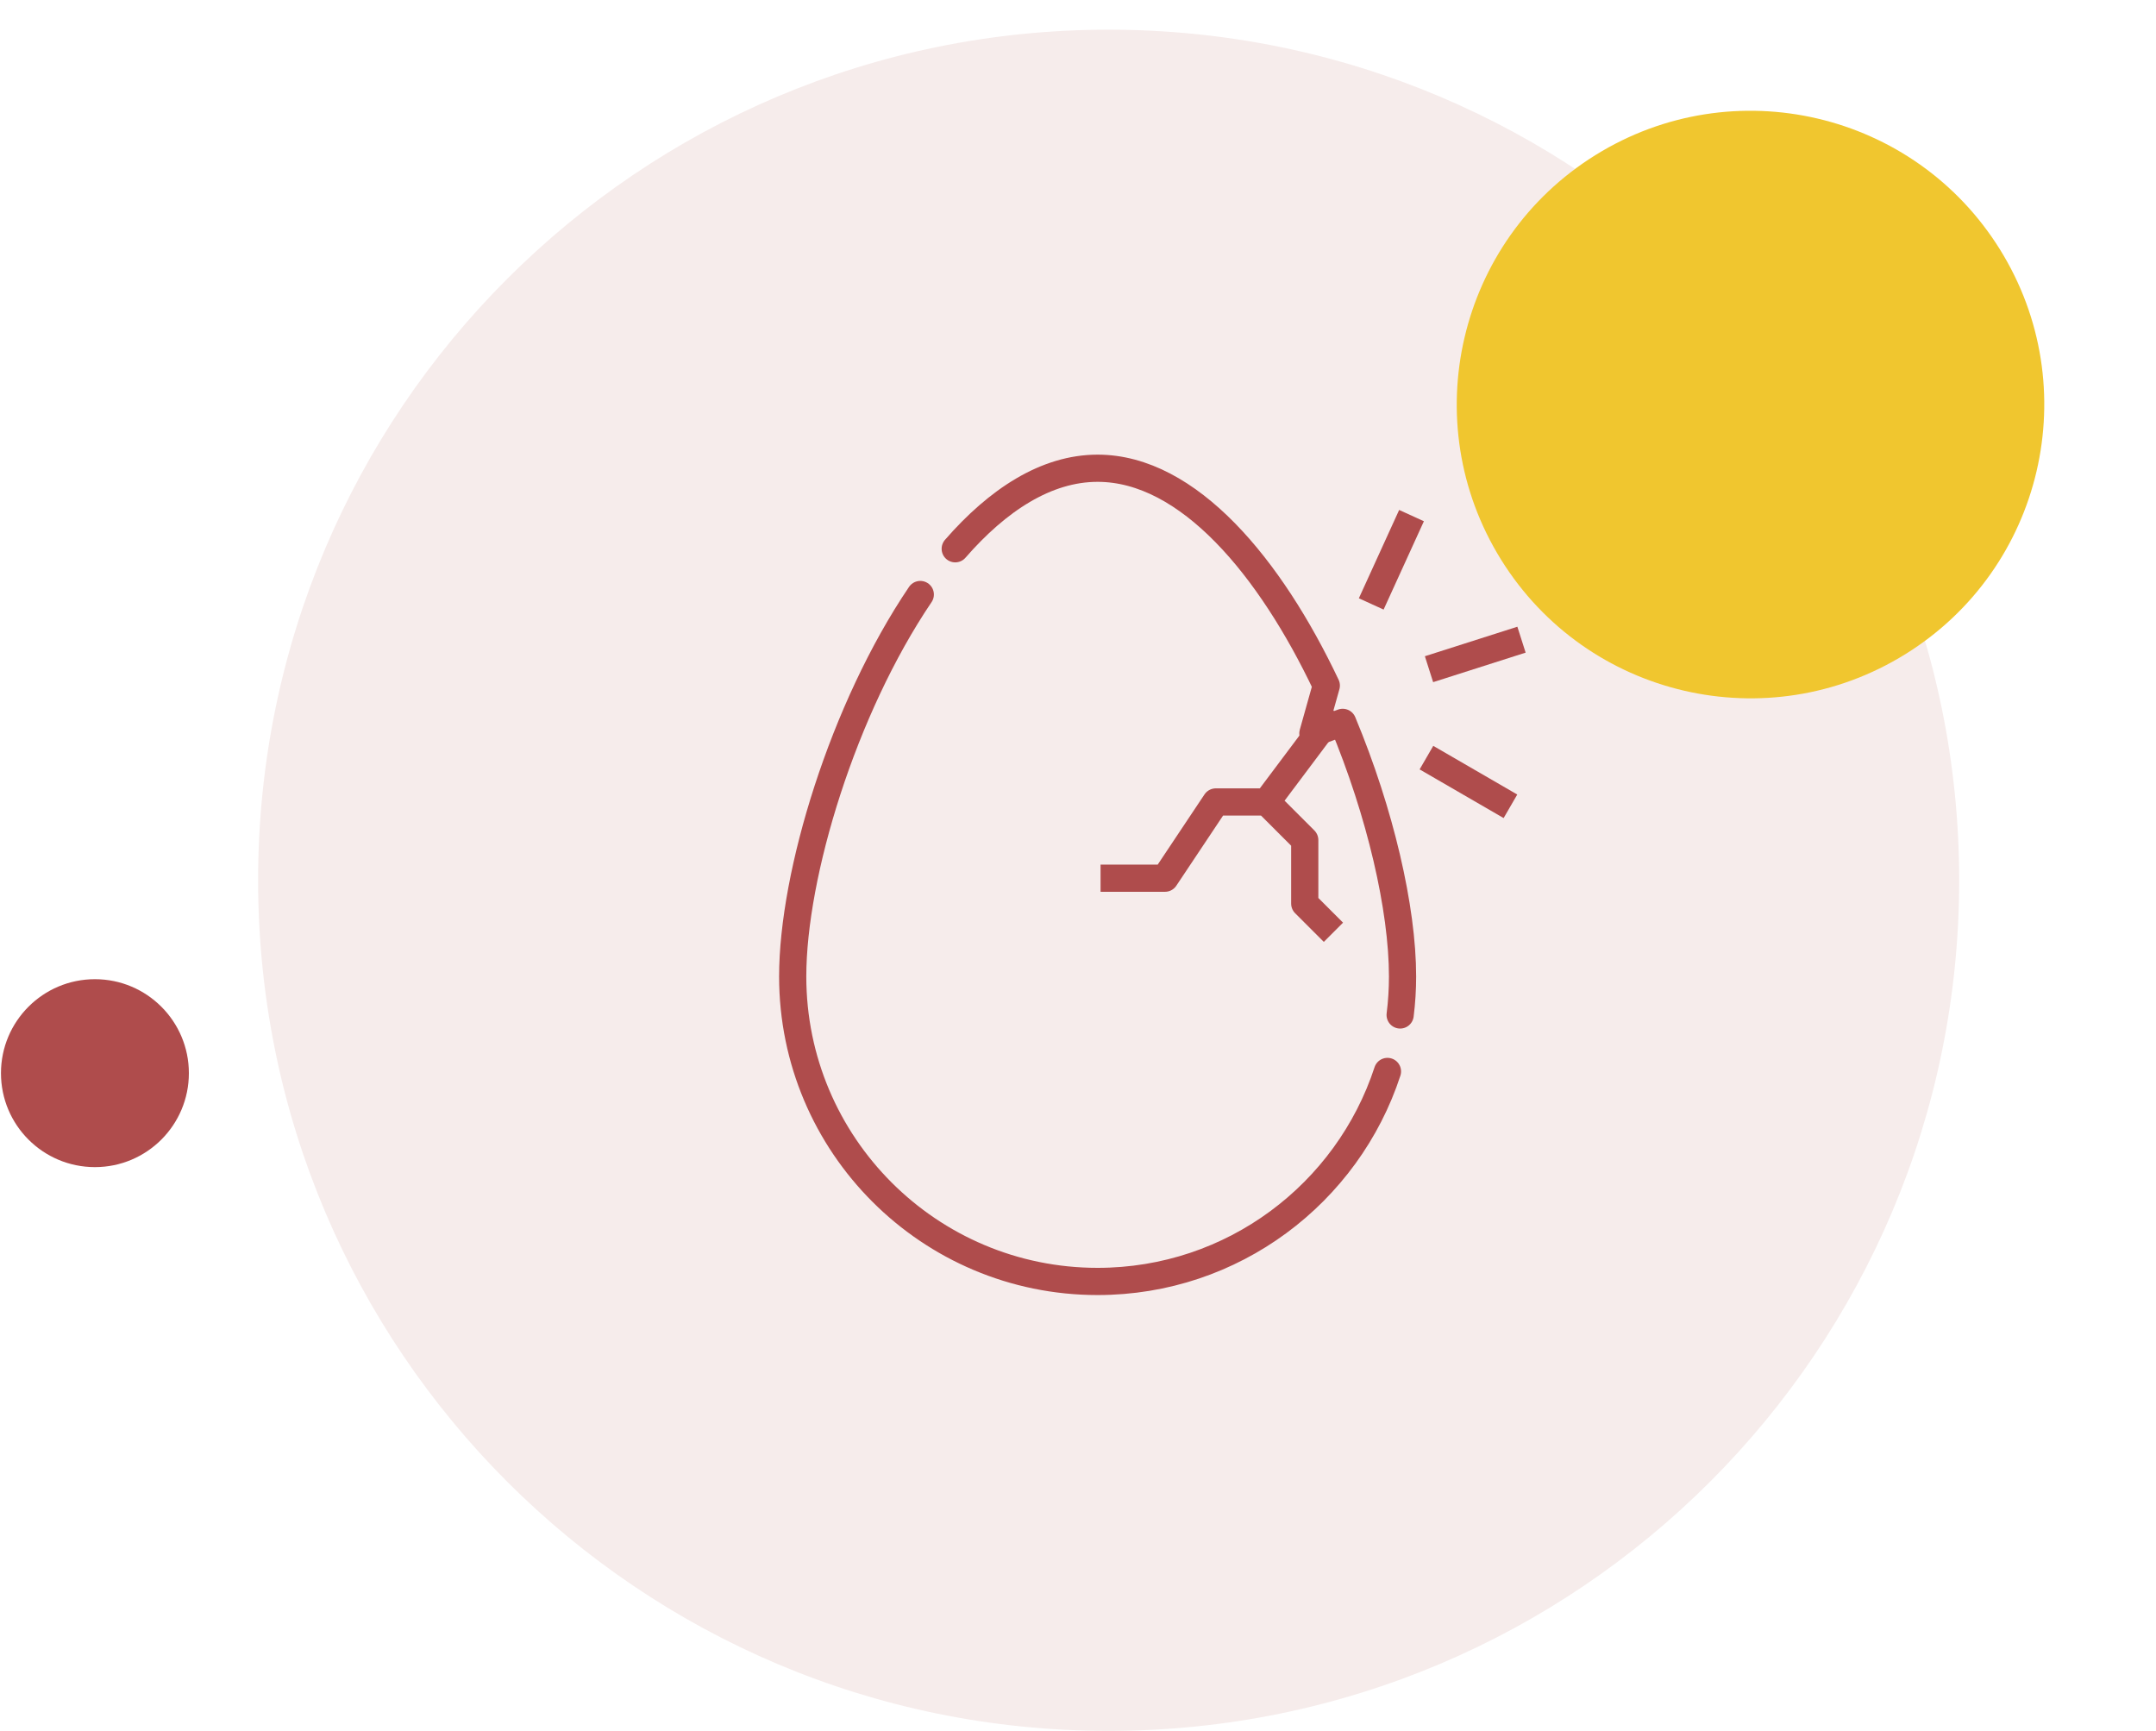
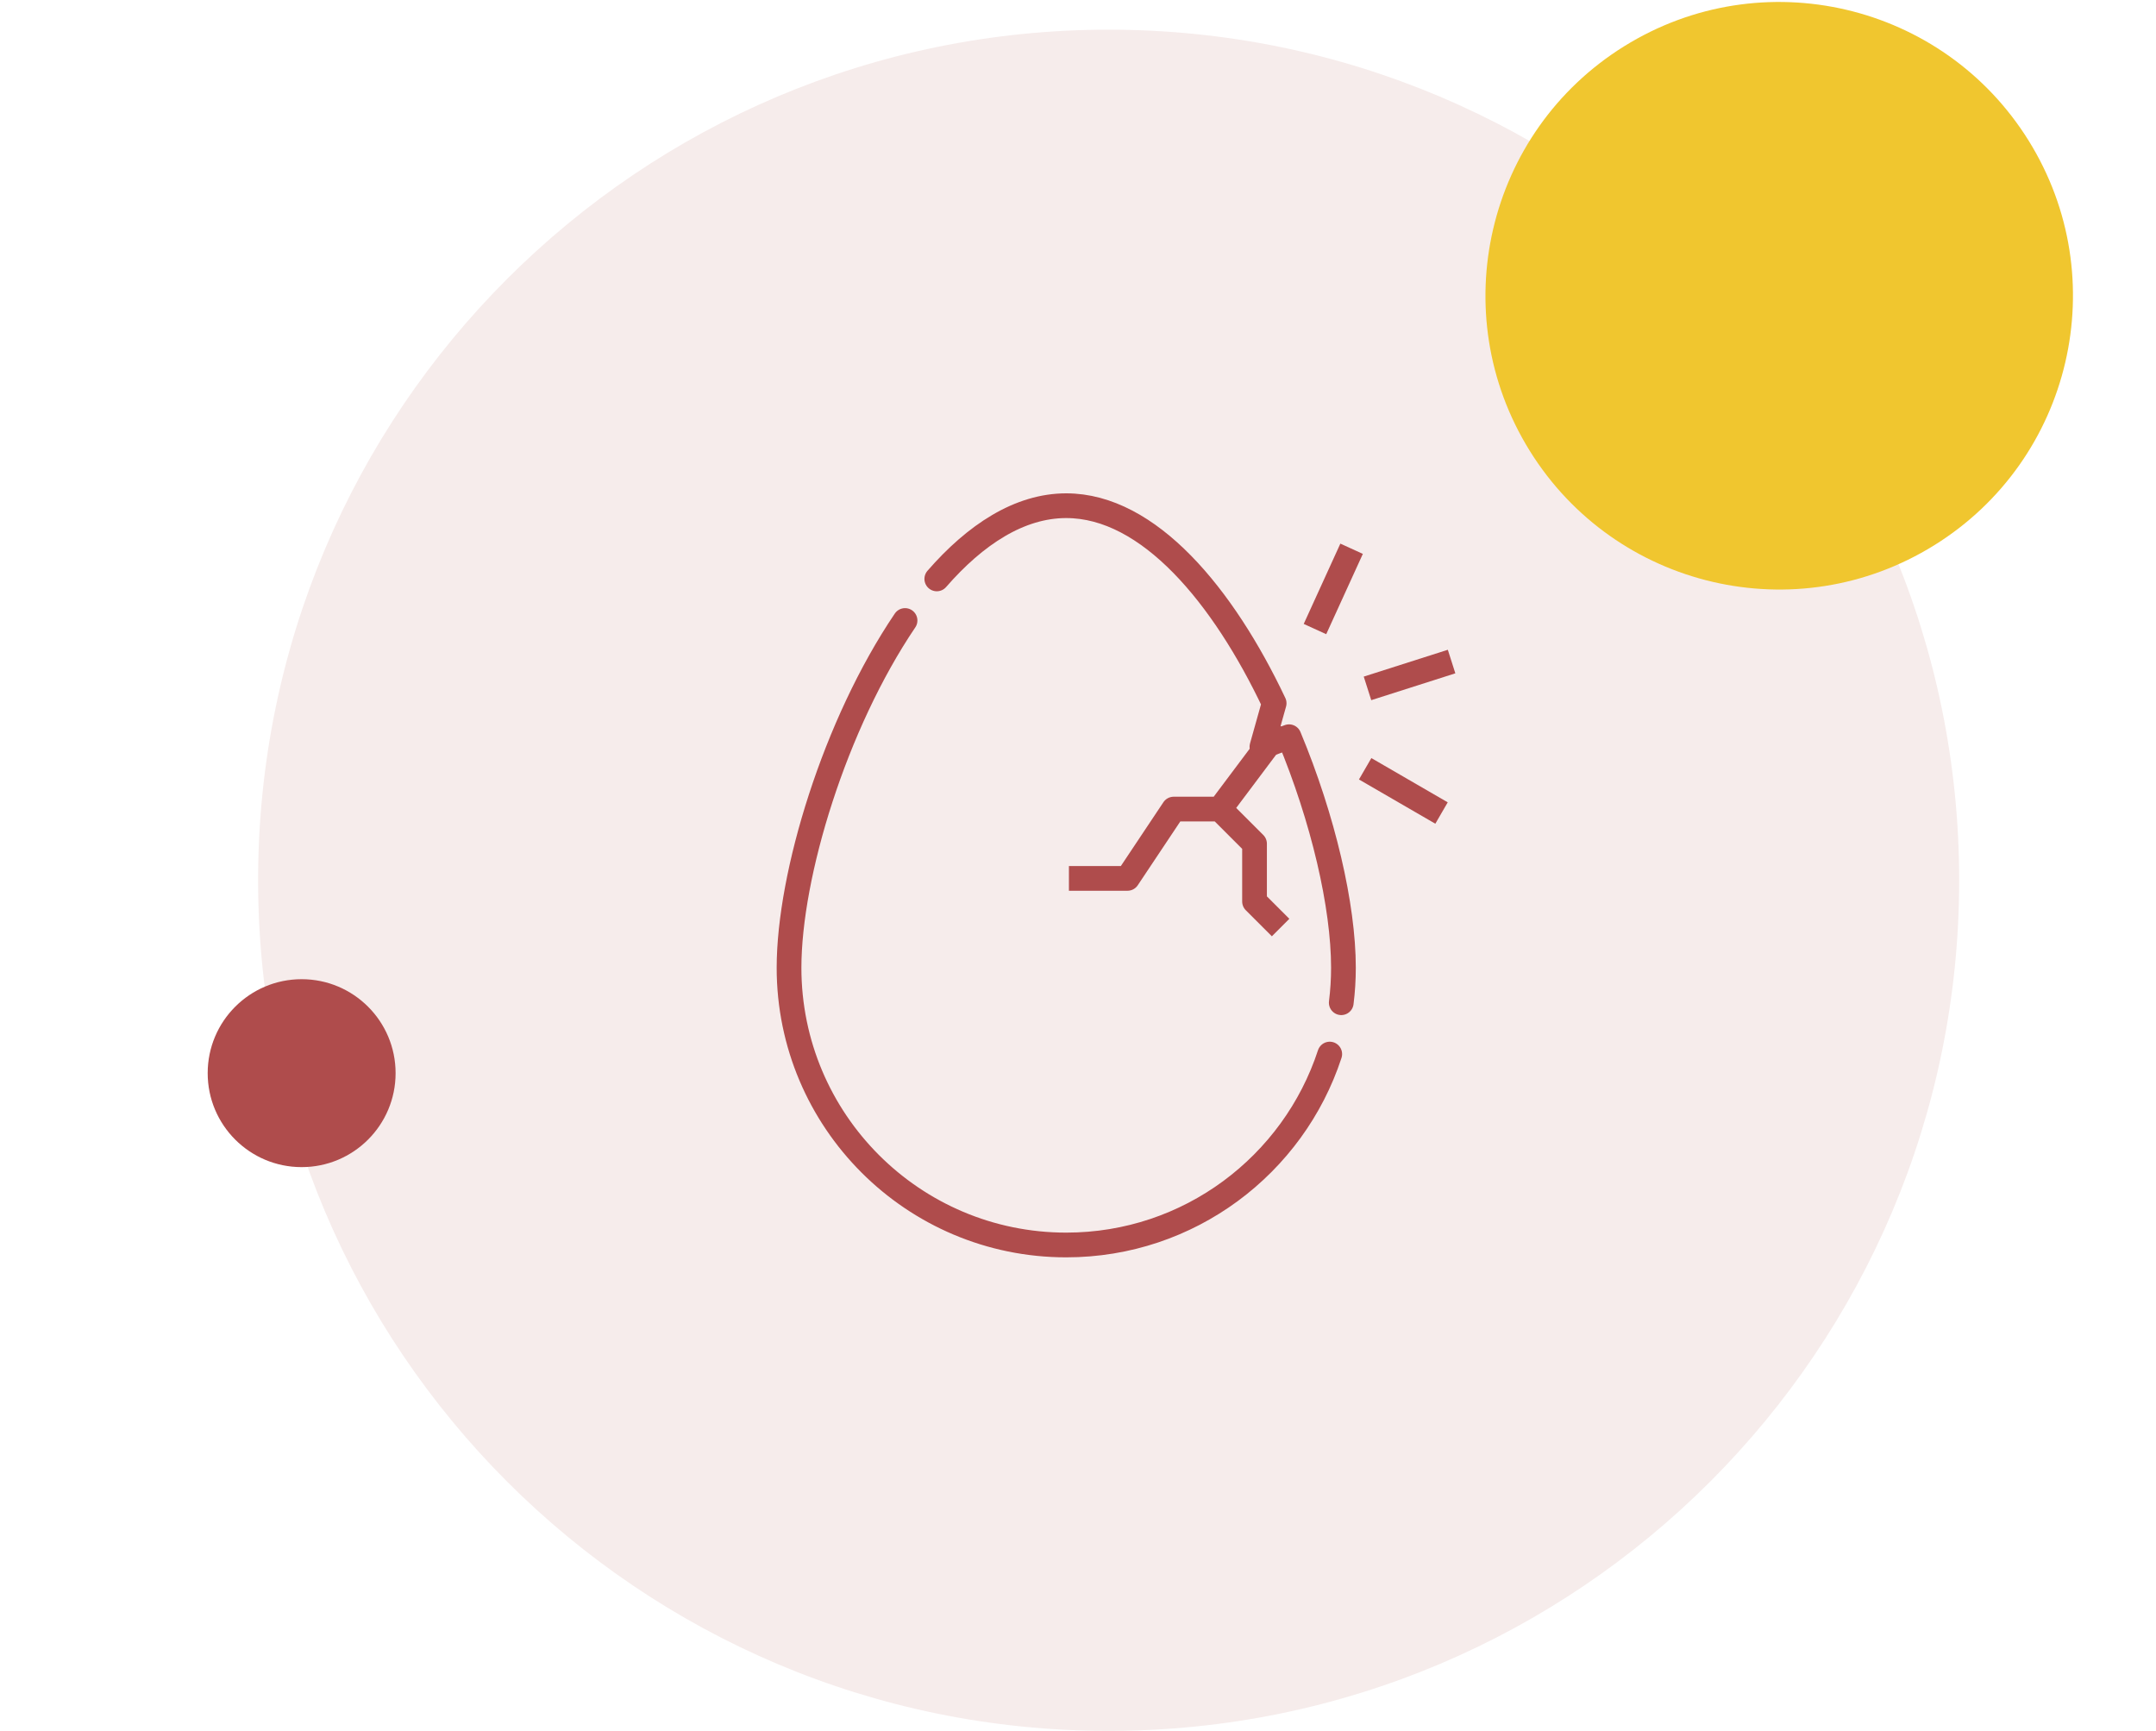
<svg xmlns="http://www.w3.org/2000/svg" viewBox="0 0 218 175" fill="none">
-   <g id="Group 32">
-     <circle id="Ellipse 327" cx="112.098" cy="89" r="86" fill="#F6ECEB" />
-     <circle id="Ellipse 330" cx="177" cy="40.902" r="29.699" transform="rotate(-31.8665 177 40.9019)" fill="#F0C62F" />
-     <circle id="Ellipse 328" cx="9.598" cy="108.5" r="9.5" fill="#AF4C4C" />
-   </g>
-   <g id="Frame" transform="translate(75 45) scale(1.1)">
-     <g id="Group">
-       <path id="Vector" d="M53.734 25.485L48.248 32.801M48.248 32.801H43.577L38.905 39.808H34.233M48.248 32.801L51.752 36.304V42.144L53.504 43.895" stroke="#AF4C4C" stroke-width="2.5" stroke-miterlimit="10" stroke-linecap="square" stroke-linejoin="round" />
-       <path id="Vector_2" d="M60.521 52.378C60.668 51.206 60.742 50.025 60.742 48.843C60.742 42.594 58.697 33.778 55.24 25.485L52.5 26.5L53.734 22.101C48.599 11.263 41.084 2.128 32.713 2.128C27.985 2.128 23.531 5.041 19.624 9.53M16.413 13.734C9.312 24.231 4.684 39.442 4.684 48.843C4.684 64.323 17.233 76.872 32.713 76.872C45.146 76.872 55.688 68.777 59.356 57.57" stroke="#AF4C4C" stroke-width="2.5" stroke-miterlimit="10" stroke-linecap="round" stroke-linejoin="round" />
-     </g>
-     <g id="Group 1321314405">
-       <line id="Line 9" x1="57.863" y1="14.6" x2="61.567" y2="6.481" stroke="#AF4C4C" stroke-width="2.5" />
-       <line id="Line 10" x1="63.174" y1="20.598" x2="71.676" y2="17.885" stroke="#AF4C4C" stroke-width="2.5" />
-       <line id="Line 12" y1="-1.25" x2="8.924" y2="-1.25" transform="matrix(-0.86527 -0.501307 -0.501307 0.86527 70.0333 34.2813)" stroke="#AF4C4C" stroke-width="2.5" />
-     </g>
-   </g>
+   <circle cx="112.098" cy="89" r="86" fill="#F6ECEB" />
+   <circle cx="179.902" cy="29.902" r="29.699" transform="rotate(-31.866 179.902 29.902)" fill="#F0C62F" />
+   <circle cx="30.5" cy="108.5" r="9.5" fill="#AF4C4C" />
+   <path d="M128.833 74.485l-5.487 7.316m0 0h-4.671l-4.672 7.007h-4.671m14.014-7.007l3.504 3.503v5.84l1.752 1.751" stroke="#AF4C4C" stroke-width="2.5" stroke-miterlimit="10" stroke-linecap="square" stroke-linejoin="round" />
+   <path d="M135.619 101.378c.147-1.172.221-2.353.221-3.535 0-6.249-2.045-15.065-5.502-23.358l-2.74 1.015 1.235-4.399c-5.136-10.838-12.651-19.973-21.022-19.973-4.728 0-9.182 2.913-13.089 7.402m-3.21 4.204c-7.102 10.497-11.73 25.708-11.73 35.109 0 15.48 12.549 28.029 28.029 28.029 12.433 0 22.975-8.095 26.644-19.302" stroke="#AF4C4C" stroke-width="2.5" stroke-miterlimit="10" stroke-linecap="round" stroke-linejoin="round" />
+   <path stroke="#AF4C4C" stroke-width="2.5" d="M132.961 63.6l3.704-8.119M138.272 69.598l8.502-2.713M145.758 82.2l-7.722-4.474" />
</svg>
